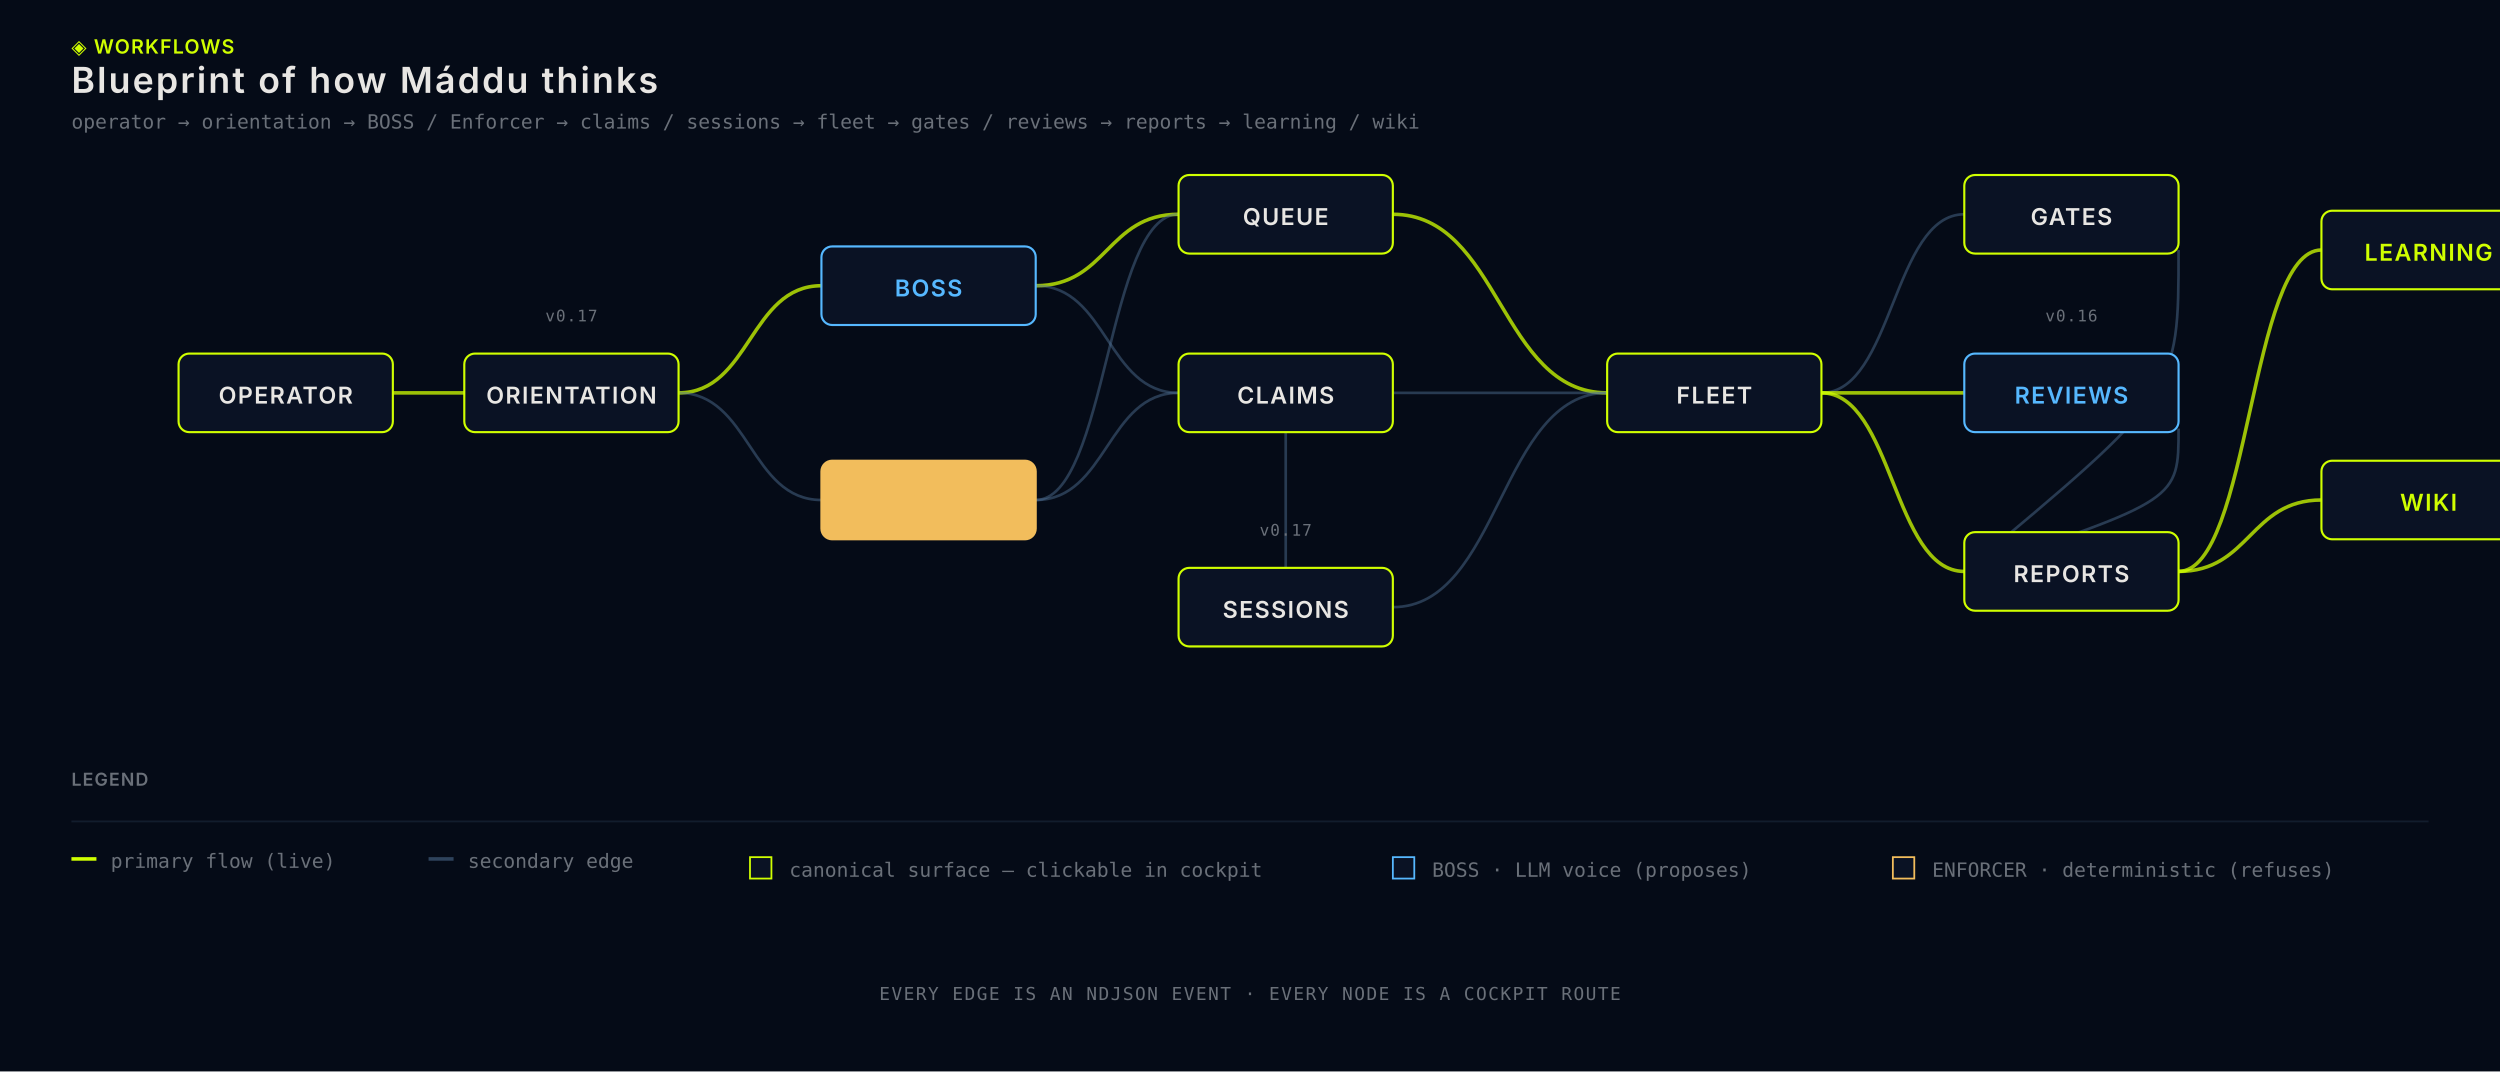
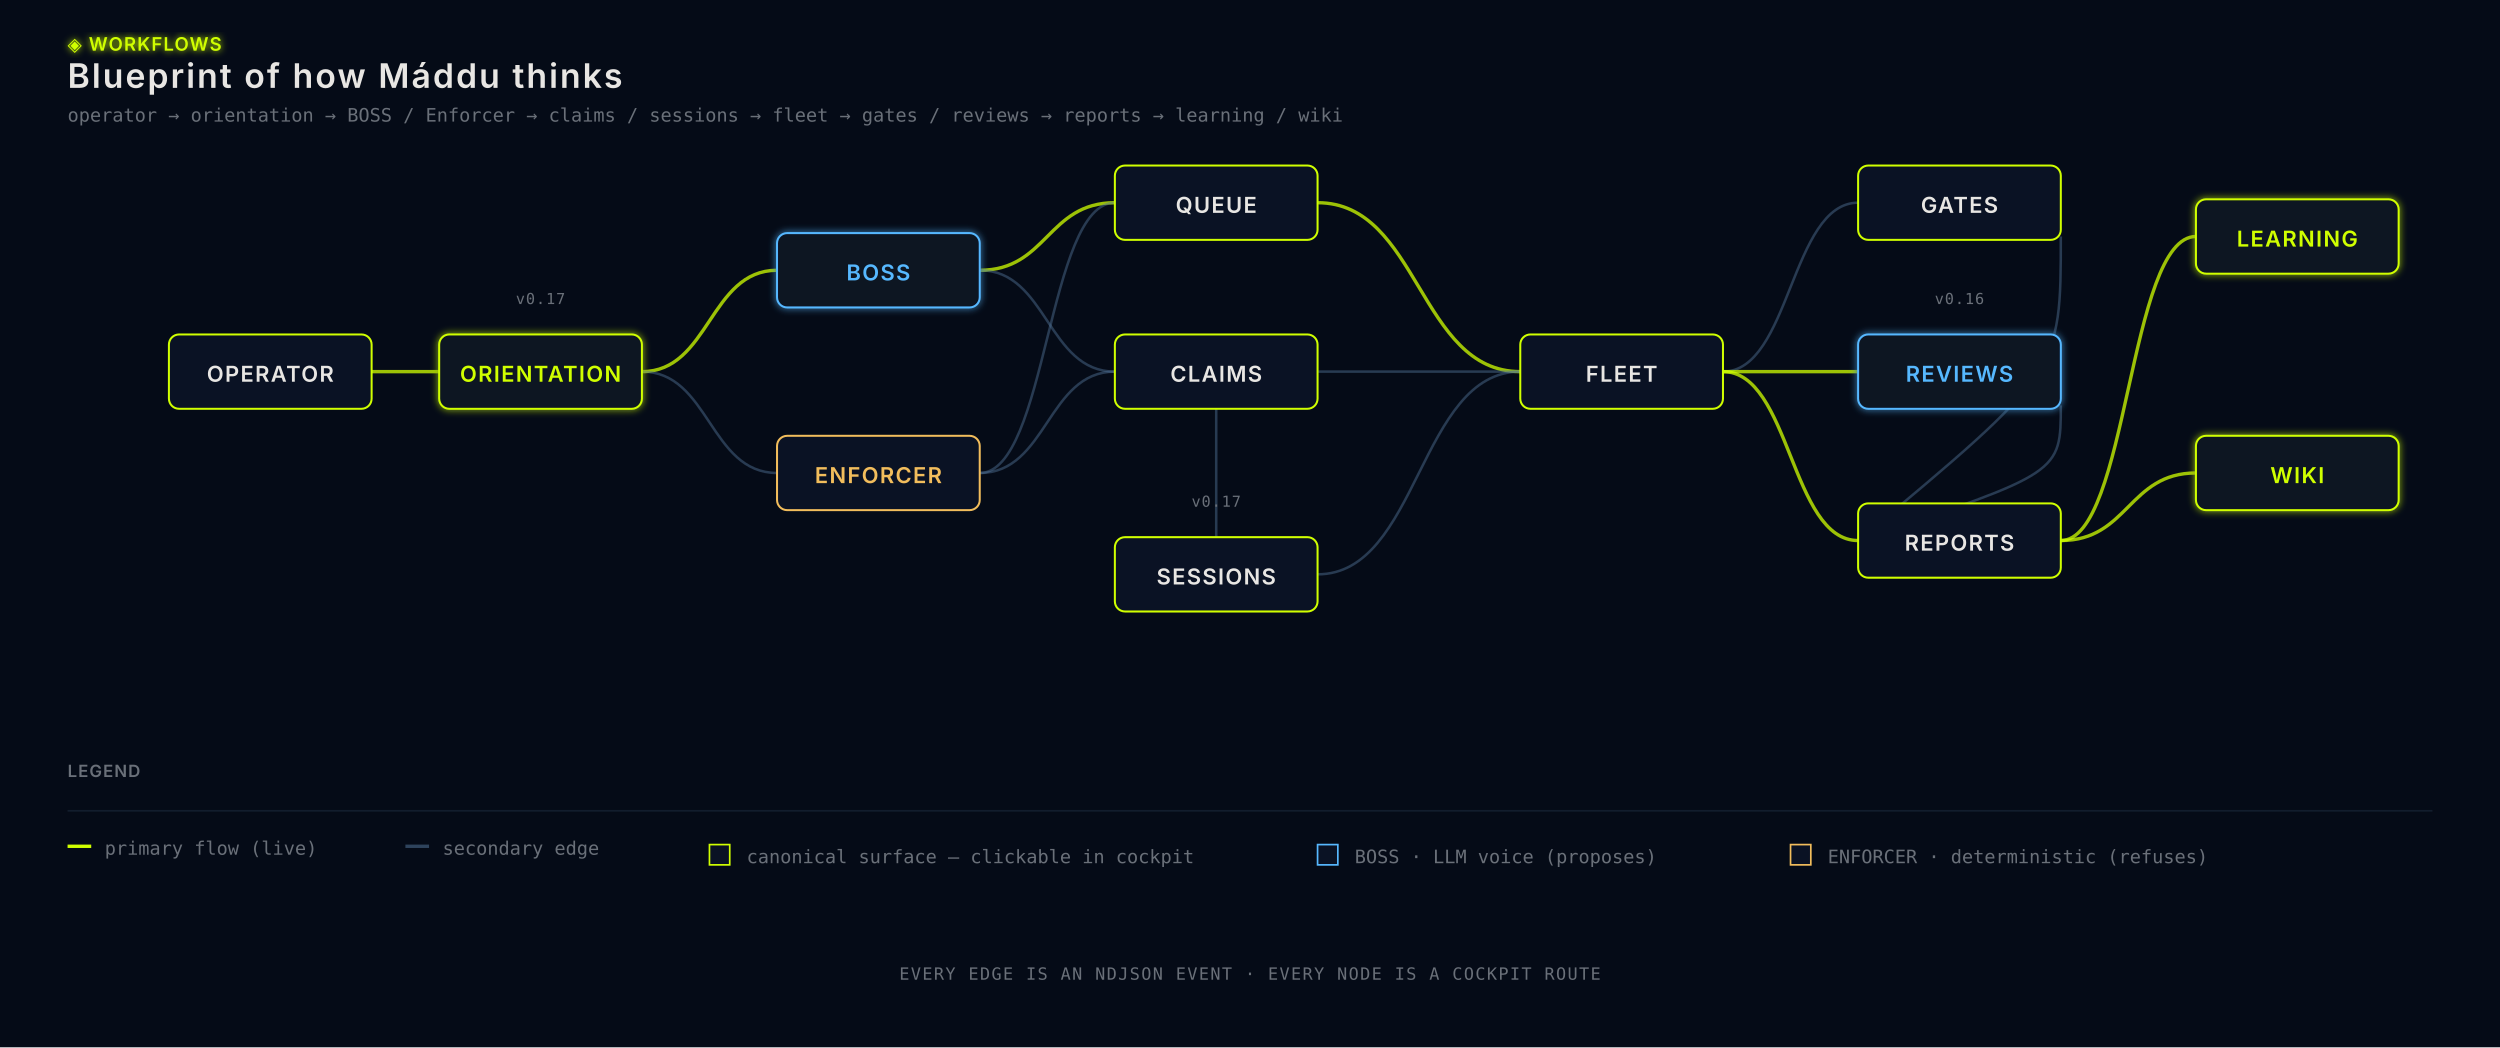
- <svg xmlns="http://www.w3.org/2000/svg" viewBox="0 0 1400 600" role="img" aria-label="Máddu workflows blueprint">
+ <svg xmlns="http://www.w3.org/2000/svg" viewBox="0 0 1480 620" role="img" aria-label="Máddu workflows blueprint">
  <defs>
    <style>
      .canvas    { fill: #050B17; }
      .panel     { fill: #0C1428; stroke: rgba(80,113,149,0.30); stroke-width: 1; }
      .node-rect { fill: #0A1224; stroke: #D0FF00; stroke-width: 1.2; }
      .node-rect.boss   { stroke: #56B8FF; }
      .node-rect.warm   { stroke: #F2BD5C; }
      .edge      { fill: none; stroke: rgba(80,113,149,0.55); stroke-width: 1.5; opacity: 0.85; }
      .edge.live { stroke: #D0FF00; stroke-width: 2; opacity: 0.75; }
-       .fg-0      { fill: #E8E6E3; }
-       .fg-3      { fill: #6a7079; }
-       .accent    { fill: #D0FF00; }
-       .accent2   { fill: #56B8FF; }
-       .warm      { fill: #F2BD5C; }
      .cond-b    { font-family: 'IBM Plex Sans Condensed','Inter','Helvetica Neue',sans-serif; font-weight: 600; letter-spacing: 0.06em; }
      .mono      { font-family: 'IBM Plex Mono','JetBrains Mono','Consolas',monospace; }
    </style>
+     <filter id="glow-lime" x="-30%" y="-30%" width="160%" height="160%">
+       <feGaussianBlur stdDeviation="2.2" result="b" />
+       <feMerge>
+         <feMergeNode in="b" />
+         <feMergeNode in="SourceGraphic" />
+       </feMerge>
+     </filter>
+     <filter id="glow-cyan" x="-30%" y="-30%" width="160%" height="160%">
+       <feGaussianBlur stdDeviation="2.2" result="b" />
+       <feMerge>
+         <feMergeNode in="b" />
+         <feMergeNode in="SourceGraphic" />
+       </feMerge>
+     </filter>
  </defs>
-   <rect class="canvas" width="1400" height="600" />
+   <rect class="canvas" width="1480" height="620" />
  <g transform="translate(40,30)">
-     <text x="0" y="0" class="cond-b accent" font-size="11" letter-spacing="0.14em">◈ WORKFLOWS</text>
-     <text x="0" y="22" class="cond-b fg-0" font-size="20">Blueprint of how Máddu thinks</text>
-     <text x="0" y="42" class="mono fg-3" font-size="11">operator → orientation → BOSS / Enforcer → claims / sessions → fleet → gates / reviews → reports → learning / wiki</text>
+     <text x="0" y="0" class="cond-b" fill="#D0FF00" font-size="11" letter-spacing="0.14em" filter="url(#glow-lime)">◈ WORKFLOWS</text>
+     <text x="0" y="22" class="cond-b" fill="#E8E6E3" font-size="20">Blueprint of how Máddu thinks</text>
+     <text x="0" y="42" class="mono" fill="#6a7079" font-size="11">operator → orientation → BOSS / Enforcer → claims / sessions → fleet → gates / reviews → reports → learning / wiki</text>
  </g>
  <g>
    <path d="M 220 220 C 240 220, 240 220, 260 220" class="edge live" />
    <path d="M 380 220 C 420 220, 420 160, 460 160" class="edge live" />
    <path d="M 380 220 C 420 220, 420 280, 460 280" class="edge" />
    <path d="M 580 160 C 620 160, 620 120, 660 120" class="edge live" />
    <path d="M 580 160 C 620 160, 620 220, 660 220" class="edge" />
    <path d="M 580 280 C 620 280, 620 120, 660 120" class="edge" />
    <path d="M 580 280 C 620 280, 620 220, 660 220" class="edge" />
    <path d="M 720 240 C 720 280, 720 300, 720 320" class="edge" />
    <path d="M 780 120 C 840 120, 840 220, 900 220" class="edge live" />
    <path d="M 780 220 C 840 220, 840 220, 900 220" class="edge" />
    <path d="M 780 340 C 840 340, 840 220, 900 220" class="edge" />
    <path d="M 1020 220 C 1060 220, 1060 120, 1100 120" class="edge" />
    <path d="M 1020 220 C 1060 220, 1060 220, 1100 220" class="edge live" />
    <path d="M 1020 220 C 1060 220, 1060 320, 1100 320" class="edge live" />
    <path d="M 1220 140 C 1220 220, 1220 220, 1100 320" class="edge" opacity="0.4" />
    <path d="M 1220 240 C 1220 280, 1220 280, 1100 320" class="edge" />
    <path d="M 1220 320 C 1260 320, 1260 140, 1300 140" class="edge live" />
    <path d="M 1220 320 C 1260 320, 1260 280, 1300 280" class="edge live" />
  </g>
-   <g class="cond-b fg-0" font-size="13" text-anchor="middle">
+   <g class="cond-b" font-size="13" text-anchor="middle">
    <g transform="translate(100,198)">
      <rect class="node-rect" width="120" height="44" rx="6" />
-       <text x="60" y="28">OPERATOR</text>
+       <text x="60" y="28" fill="#E8E6E3">OPERATOR</text>
    </g>
    <g transform="translate(260,198)">
-       <rect class="node-rect" width="120" height="44" rx="6" />
-       <text x="60" y="28">ORIENTATION</text>
+       <rect class="node-rect" width="120" height="44" rx="6" filter="url(#glow-lime)" />
+       <text x="60" y="28" fill="#D0FF00">ORIENTATION</text>
    </g>
    <g transform="translate(460,138)">
-       <rect class="node-rect boss" width="120" height="44" rx="6" />
-       <text x="60" y="28" class="accent2">BOSS</text>
+       <rect class="node-rect boss" width="120" height="44" rx="6" filter="url(#glow-cyan)" />
+       <text x="60" y="28" fill="#56B8FF">BOSS</text>
    </g>
    <g transform="translate(460,258)">
      <rect class="node-rect warm" width="120" height="44" rx="6" />
-       <text x="60" y="28" class="warm">ENFORCER</text>
+       <text x="60" y="28" fill="#F2BD5C">ENFORCER</text>
    </g>
    <g transform="translate(660,98)">
      <rect class="node-rect" width="120" height="44" rx="6" />
-       <text x="60" y="28">QUEUE</text>
+       <text x="60" y="28" fill="#E8E6E3">QUEUE</text>
    </g>
    <g transform="translate(660,198)">
      <rect class="node-rect" width="120" height="44" rx="6" />
-       <text x="60" y="28">CLAIMS</text>
+       <text x="60" y="28" fill="#E8E6E3">CLAIMS</text>
    </g>
    <g transform="translate(660,318)">
      <rect class="node-rect" width="120" height="44" rx="6" />
-       <text x="60" y="28">SESSIONS</text>
+       <text x="60" y="28" fill="#E8E6E3">SESSIONS</text>
    </g>
    <g transform="translate(900,198)">
      <rect class="node-rect" width="120" height="44" rx="6" />
-       <text x="60" y="28">FLEET</text>
+       <text x="60" y="28" fill="#E8E6E3">FLEET</text>
    </g>
    <g transform="translate(1100,98)">
      <rect class="node-rect" width="120" height="44" rx="6" />
-       <text x="60" y="28">GATES</text>
+       <text x="60" y="28" fill="#E8E6E3">GATES</text>
    </g>
    <g transform="translate(1100,198)">
-       <rect class="node-rect boss" width="120" height="44" rx="6" />
-       <text x="60" y="28" class="accent2">REVIEWS</text>
+       <rect class="node-rect boss" width="120" height="44" rx="6" filter="url(#glow-cyan)" />
+       <text x="60" y="28" fill="#56B8FF">REVIEWS</text>
    </g>
    <g transform="translate(1100,298)">
      <rect class="node-rect" width="120" height="44" rx="6" />
-       <text x="60" y="28">REPORTS</text>
+       <text x="60" y="28" fill="#E8E6E3">REPORTS</text>
    </g>
    <g transform="translate(1300,118)">
-       <rect class="node-rect" width="120" height="44" rx="6" />
-       <text x="60" y="28" class="accent">LEARNING</text>
+       <rect class="node-rect" width="120" height="44" rx="6" filter="url(#glow-lime)" />
+       <text x="60" y="28" fill="#D0FF00">LEARNING</text>
    </g>
    <g transform="translate(1300,258)">
-       <rect class="node-rect" width="120" height="44" rx="6" />
-       <text x="60" y="28" class="accent">WIKI</text>
+       <rect class="node-rect" width="120" height="44" rx="6" filter="url(#glow-lime)" />
+       <text x="60" y="28" fill="#D0FF00">WIKI</text>
    </g>
  </g>
-   <g class="mono fg-3" font-size="9" letter-spacing="0.06em">
-     <text x="320" y="180" text-anchor="middle">v0.17</text>
-     <text x="720" y="300" text-anchor="middle">v0.17</text>
-     <text x="1160" y="180" text-anchor="middle">v0.16</text>
+   <g class="mono" font-size="9" letter-spacing="0.06em">
+     <text x="320" y="180" text-anchor="middle" fill="#6a7079">v0.17</text>
+     <text x="720" y="300" text-anchor="middle" fill="#6a7079">v0.17</text>
+     <text x="1160" y="180" text-anchor="middle" fill="#6a7079">v0.16</text>
  </g>
-   <g transform="translate(40,440)">
-     <text x="0" y="0" class="cond-b fg-3" font-size="10" letter-spacing="0.10em">LEGEND</text>
-     <line x1="0" y1="20" x2="1320" y2="20" stroke="rgba(80,113,149,0.18)" stroke-width="1" />
+   <g transform="translate(40,460)">
+     <text x="0" y="0" class="cond-b" fill="#6a7079" font-size="10" letter-spacing="0.10em">LEGEND</text>
+     <line x1="0" y1="20" x2="1400" y2="20" stroke="rgba(80,113,149,0.18)" stroke-width="1" />
    <g transform="translate(0,40)">
      <rect width="14" height="2" fill="#D0FF00" />
-       <text x="22" y="6" class="mono fg-3" font-size="11">primary flow (live)</text>
+       <text x="22" y="6" class="mono" fill="#6a7079" font-size="11">primary flow (live)</text>
    </g>
    <g transform="translate(200,40)">
      <rect width="14" height="2" fill="rgba(80,113,149,0.55)" />
-       <text x="22" y="6" class="mono fg-3" font-size="11">secondary edge</text>
+       <text x="22" y="6" class="mono" fill="#6a7079" font-size="11">secondary edge</text>
    </g>
    <g transform="translate(380,40)">
      <rect width="12" height="12" fill="#0A1224" stroke="#D0FF00" />
-       <text x="22" y="11" class="mono fg-3" font-size="11">canonical surface — clickable in cockpit</text>
+       <text x="22" y="11" class="mono" fill="#6a7079" font-size="11">canonical surface — clickable in cockpit</text>
    </g>
    <g transform="translate(740,40)">
      <rect width="12" height="12" fill="#0A1224" stroke="#56B8FF" />
-       <text x="22" y="11" class="mono fg-3" font-size="11">BOSS · LLM voice (proposes)</text>
+       <text x="22" y="11" class="mono" fill="#6a7079" font-size="11">BOSS · LLM voice (proposes)</text>
    </g>
    <g transform="translate(1020,40)">
      <rect width="12" height="12" fill="#0A1224" stroke="#F2BD5C" />
-       <text x="22" y="11" class="mono fg-3" font-size="11">ENFORCER · deterministic (refuses)</text>
+       <text x="22" y="11" class="mono" fill="#6a7079" font-size="11">ENFORCER · deterministic (refuses)</text>
    </g>
  </g>
-   <g transform="translate(700,560)">
-     <text x="0" y="0" class="mono fg-3" font-size="10" text-anchor="middle" letter-spacing="0.08em">EVERY EDGE IS AN NDJSON EVENT · EVERY NODE IS A COCKPIT ROUTE</text>
+   <g transform="translate(740,580)">
+     <text x="0" y="0" class="mono" fill="#6a7079" font-size="10" text-anchor="middle" letter-spacing="0.08em">EVERY EDGE IS AN NDJSON EVENT · EVERY NODE IS A COCKPIT ROUTE</text>
  </g>
</svg>
